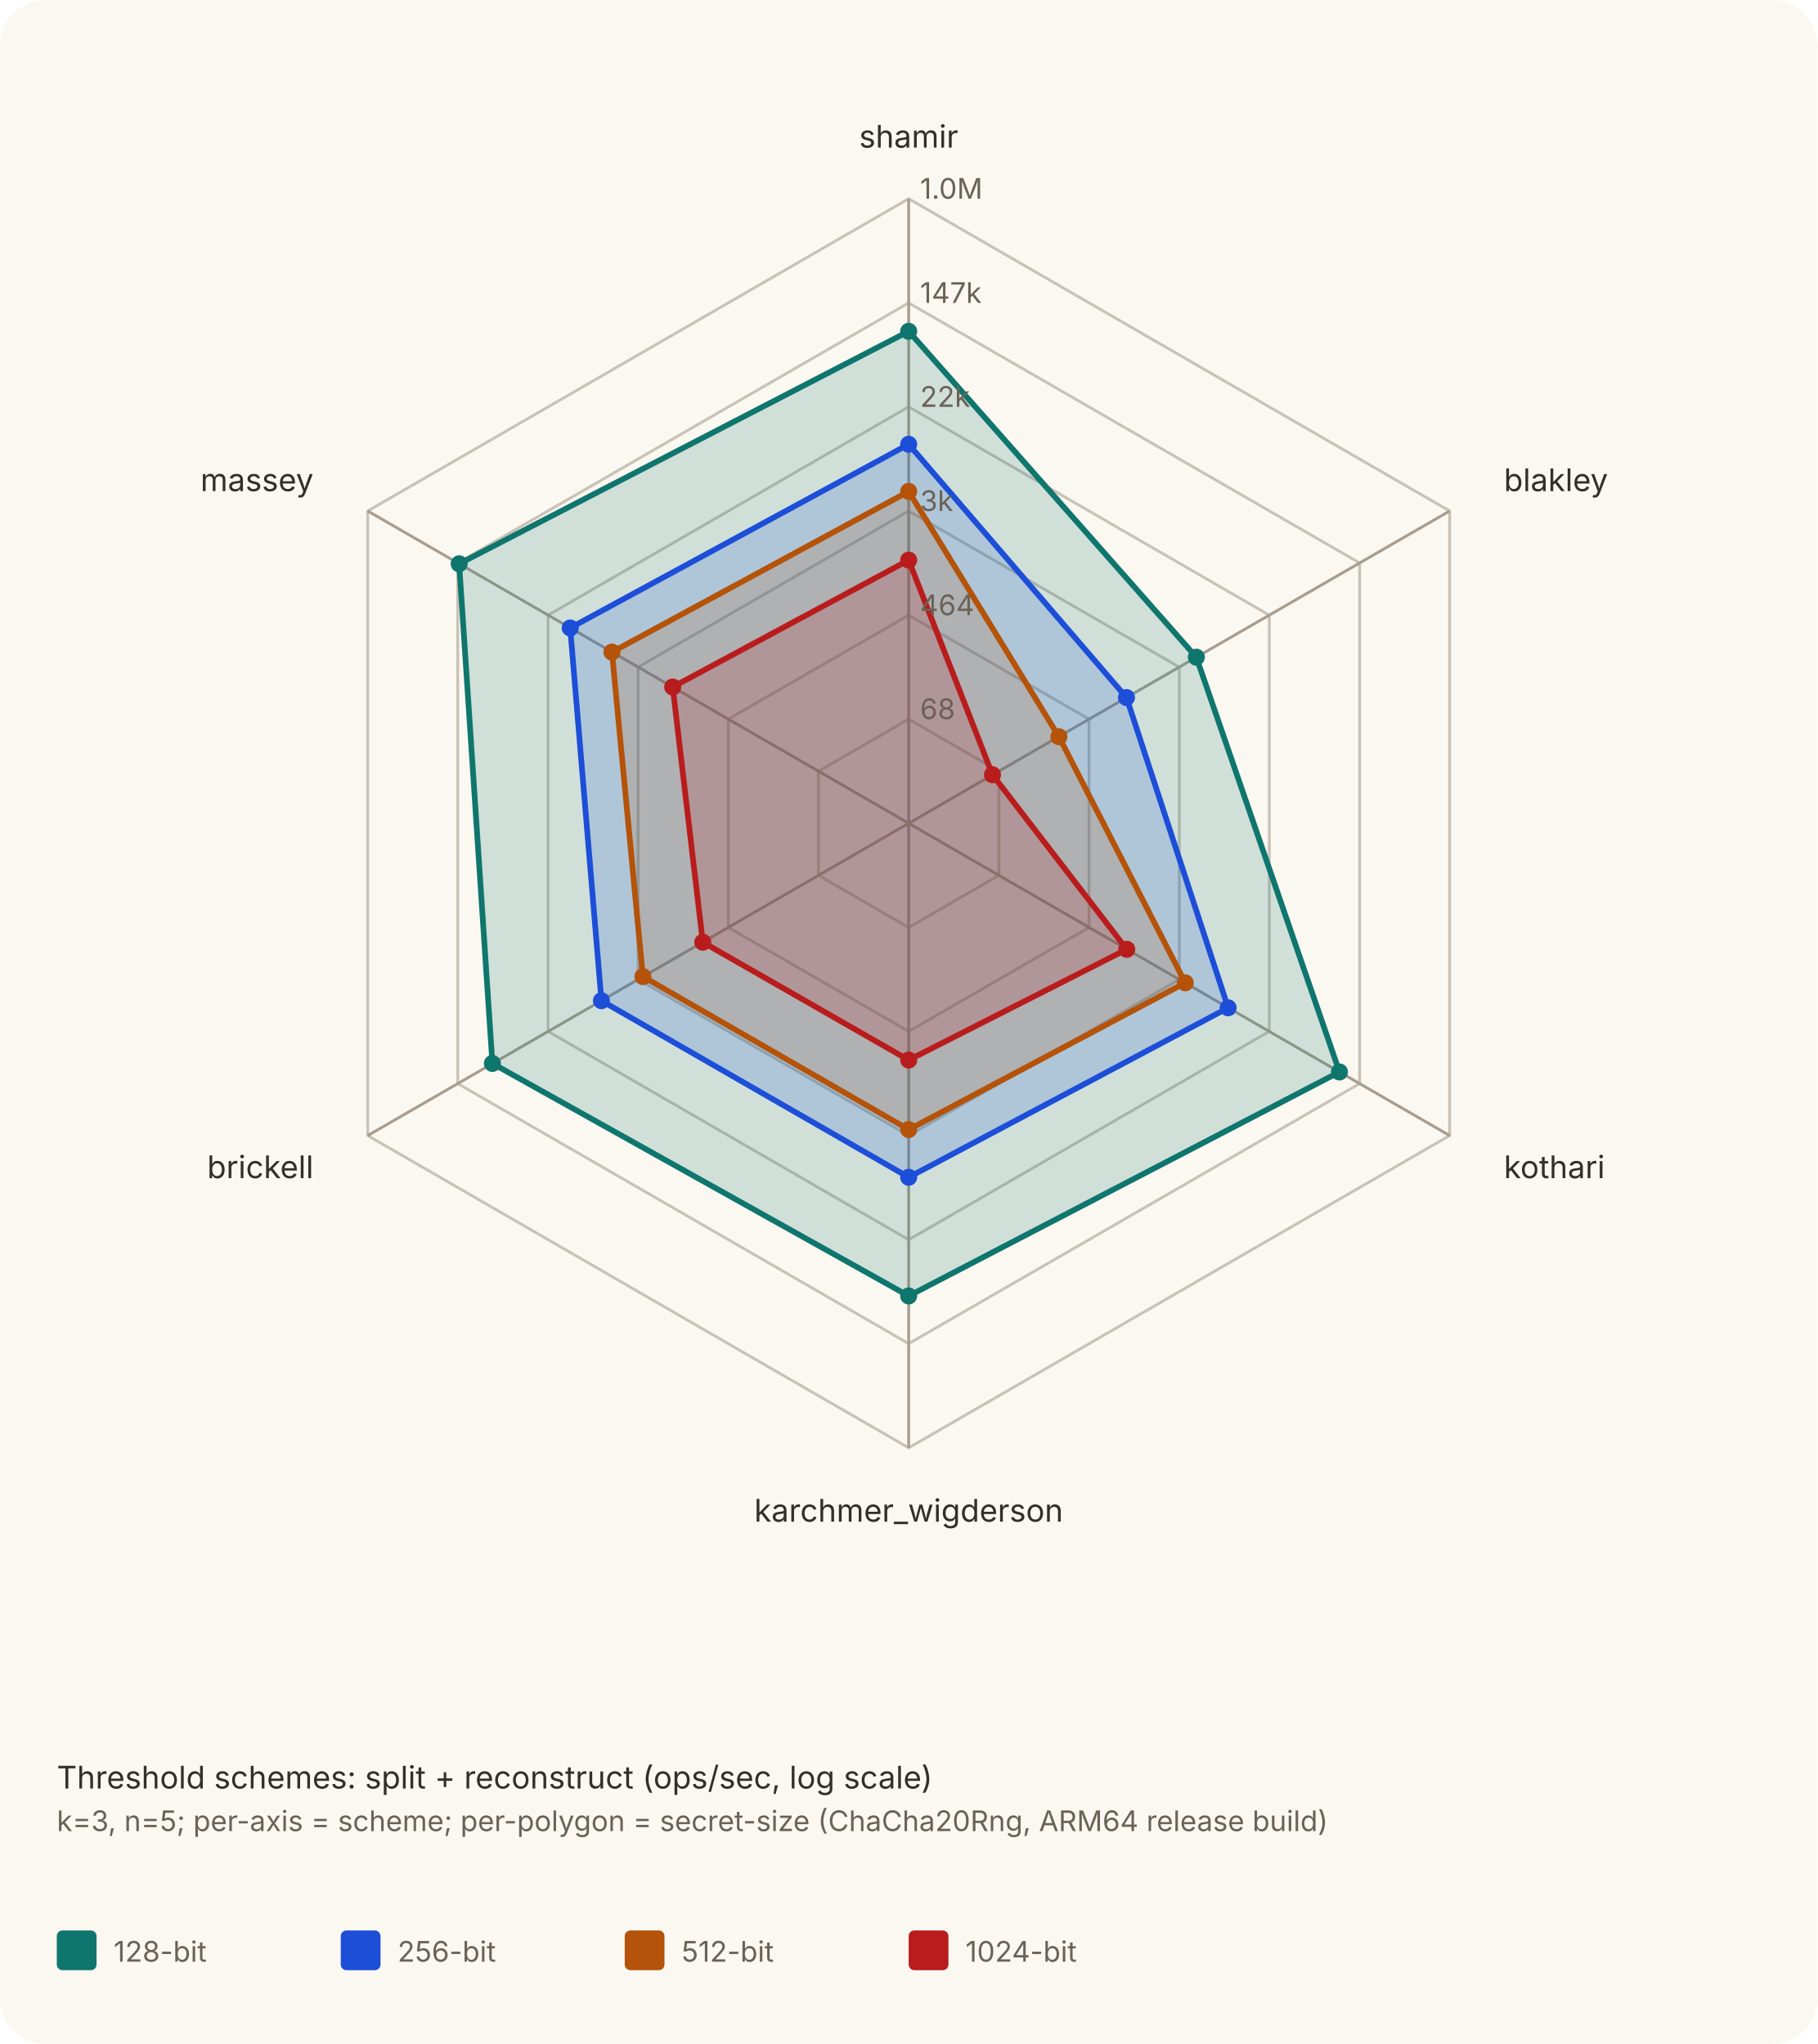
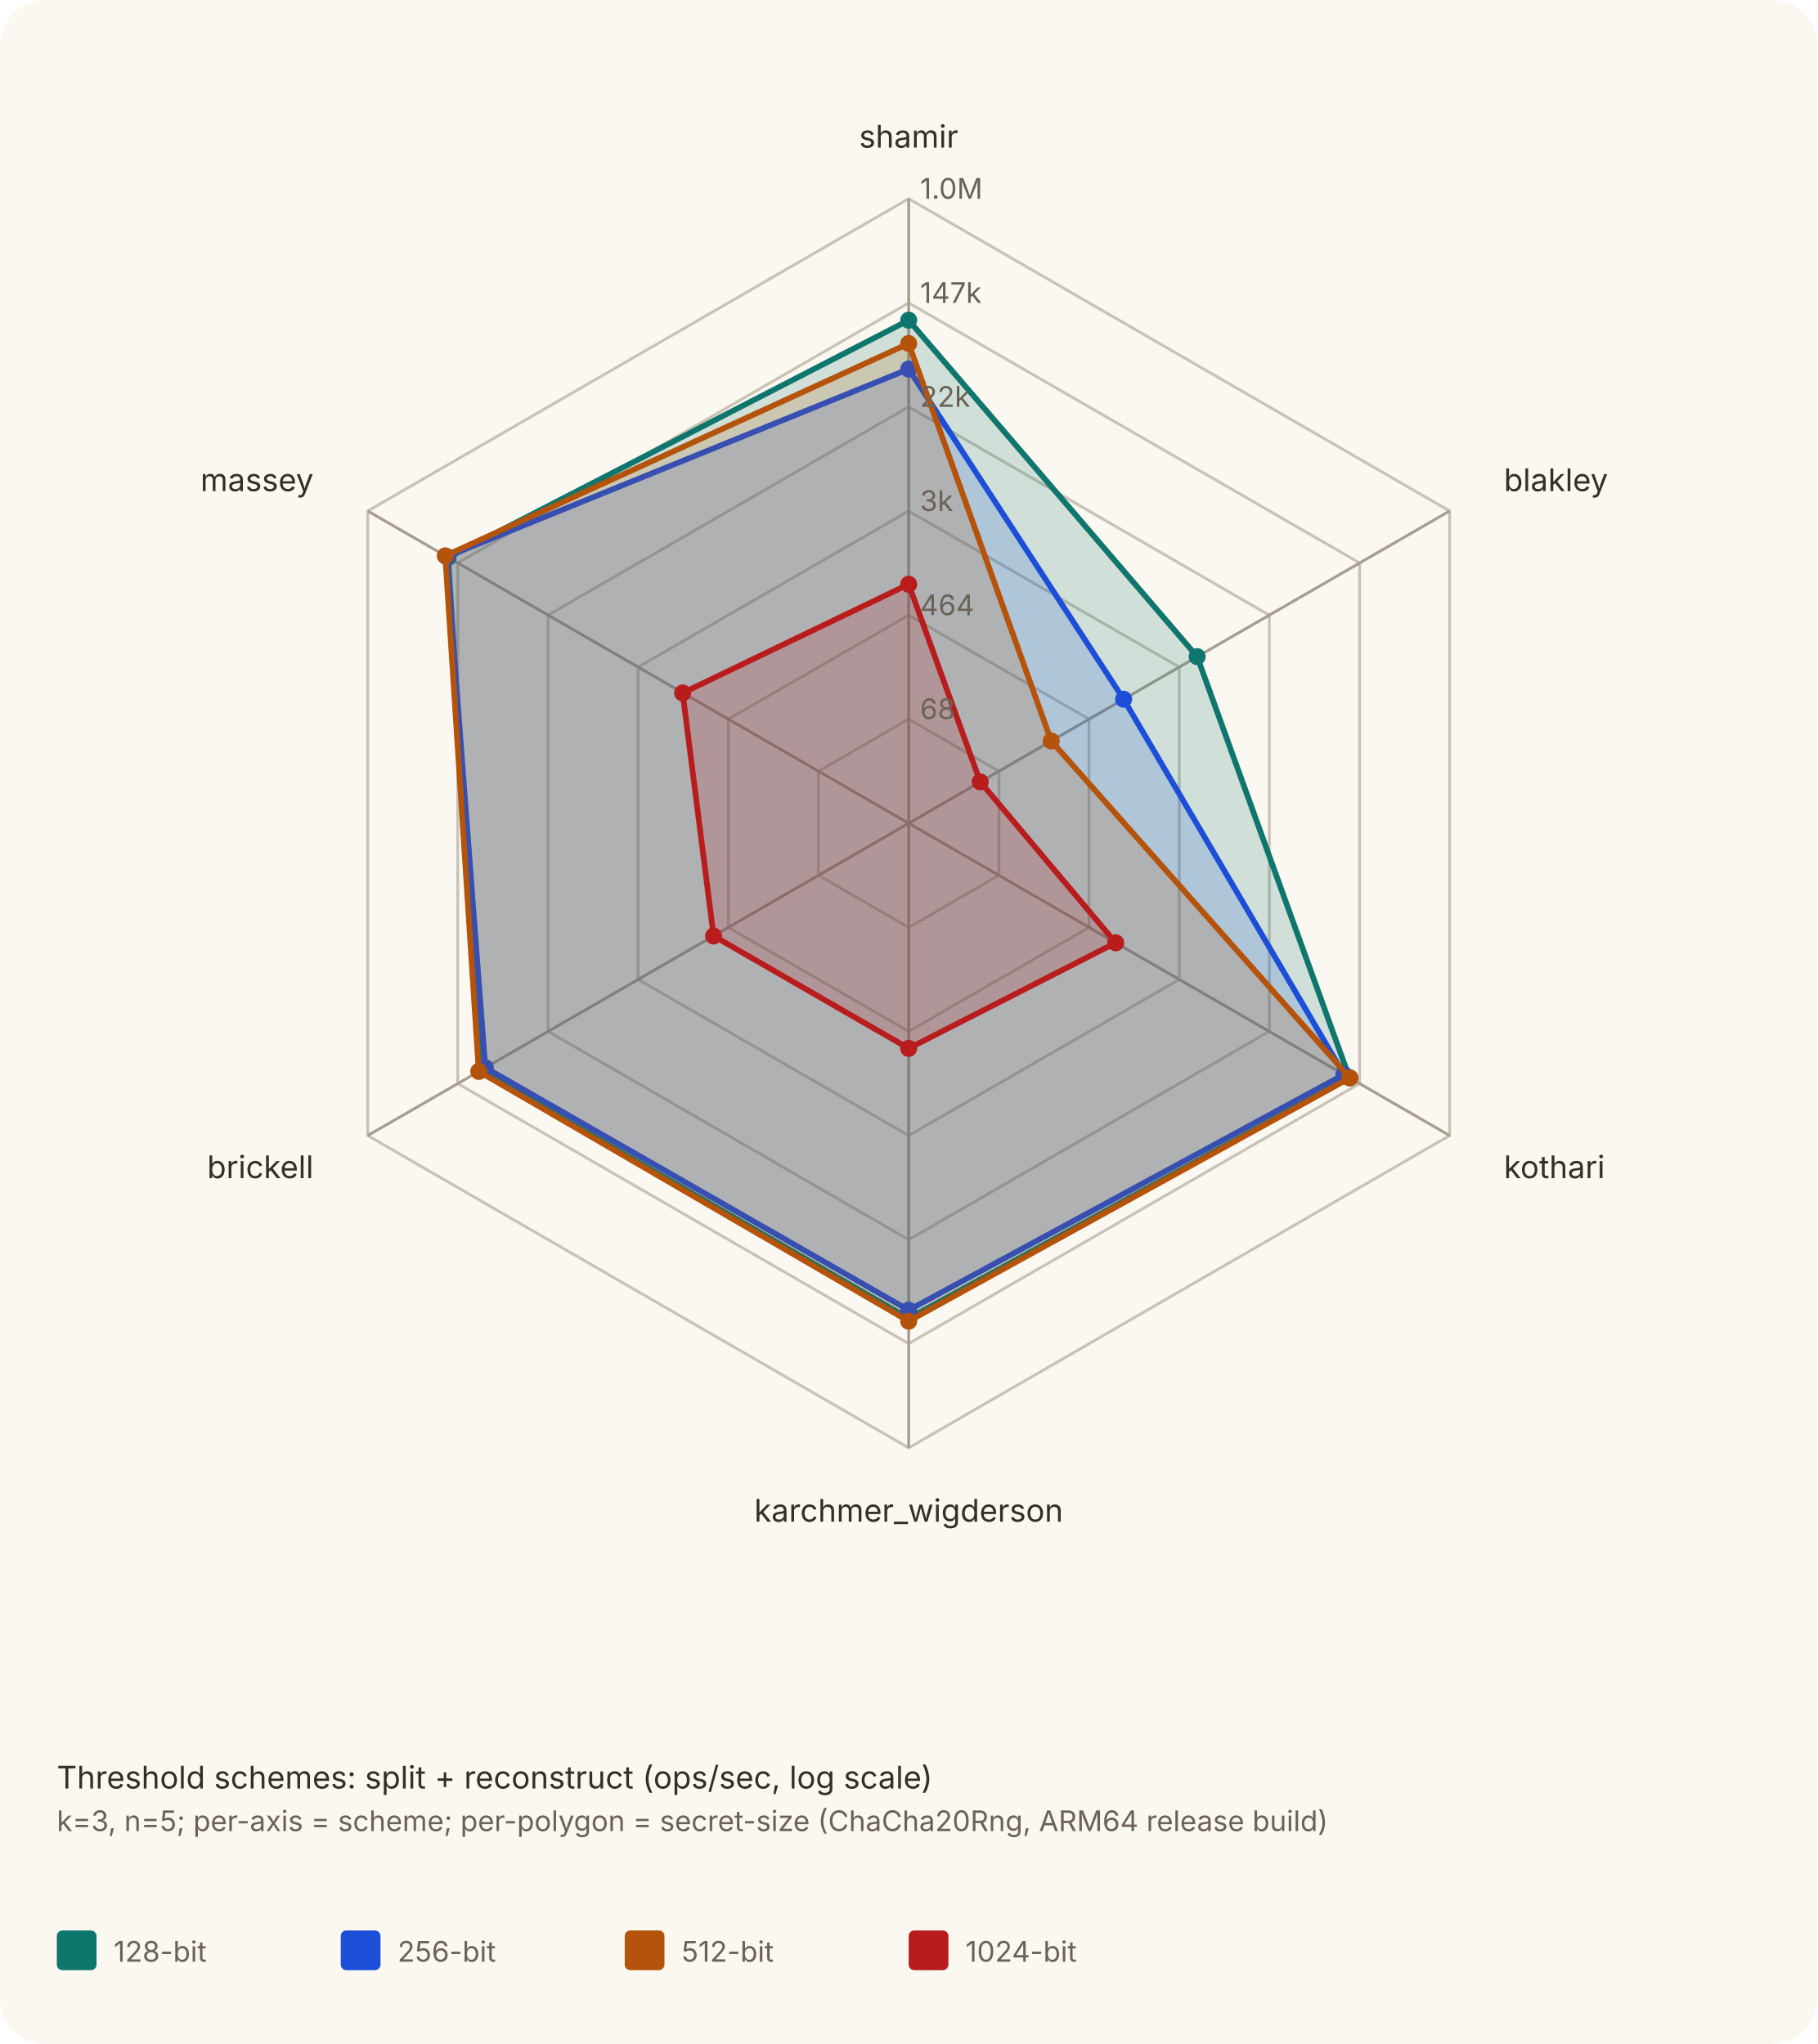
<svg xmlns="http://www.w3.org/2000/svg" width="640" height="720" viewBox="0 0 640 720" role="img" aria-labelledby="title desc">
  <style>
    .bg { fill: #fbf8f1; }
    .grid { fill: none; stroke: #c9c2b7; stroke-width: 1; }
    .axis { stroke: #a79d90; stroke-width: 1; }
    .label { fill: #342f29; font: 11px ui-sans-serif, -apple-system, BlinkMacSystemFont, "Segoe UI", sans-serif; }
    .small { fill: #6b6257; font: 10px ui-sans-serif, -apple-system, BlinkMacSystemFont, "Segoe UI", sans-serif; }
  </style>
  <rect class="bg" x="0" y="0" width="640" height="720" rx="16" />
  <polygon class="grid" points="320.0,253.3 351.8,271.7 351.8,308.3 320.0,326.7 288.2,308.3 288.2,271.7" />
  <polygon class="grid" points="320.0,216.7 383.5,253.3 383.5,326.7 320.0,363.3 256.5,326.7 256.5,253.3" />
  <polygon class="grid" points="320.0,180.0 415.3,235.0 415.3,345.0 320.0,400.0 224.7,345.0 224.7,235.0" />
  <polygon class="grid" points="320.0,143.3 447.0,216.7 447.0,363.3 320.0,436.7 193.0,363.3 193.0,216.7" />
  <polygon class="grid" points="320.0,106.7 478.8,198.3 478.8,381.7 320.0,473.3 161.2,381.7 161.2,198.3" />
  <polygon class="grid" points="320.0,70.0 510.5,180.0 510.5,400.0 320.0,510.0 129.5,400.0 129.5,180.0" />
  <line class="axis" x1="320" y1="290" x2="320.0" y2="70.0" />
  <line class="axis" x1="320" y1="290" x2="510.5" y2="180.0" />
  <line class="axis" x1="320" y1="290" x2="510.5" y2="400.0" />
  <line class="axis" x1="320" y1="290" x2="320.0" y2="510.0" />
  <line class="axis" x1="320" y1="290" x2="129.5" y2="400.0" />
  <line class="axis" x1="320" y1="290" x2="129.5" y2="180.0" />
-   <polygon points="320.0,116.7 421.3,231.5 471.7,377.6 320.0,456.5 173.4,374.6 161.7,198.6" fill="#0f766e" fill-opacity="0.18" stroke="#0f766e" stroke-width="2" />
-   <circle cx="320.0" cy="116.7" r="3" fill="#0f766e" />
-   <circle cx="421.3" cy="231.5" r="3" fill="#0f766e" />
-   <circle cx="471.7" cy="377.6" r="3" fill="#0f766e" />
-   <circle cx="320.0" cy="456.5" r="3" fill="#0f766e" />
-   <circle cx="173.4" cy="374.6" r="3" fill="#0f766e" />
-   <circle cx="161.7" cy="198.6" r="3" fill="#0f766e" />
-   <polygon points="320.0,156.5 396.7,245.7 432.5,355.0 320.0,414.7 211.8,352.5 200.8,221.2" fill="#1d4ed8" fill-opacity="0.18" stroke="#1d4ed8" stroke-width="2" />
-   <circle cx="320.0" cy="156.5" r="3" fill="#1d4ed8" />
-   <circle cx="396.7" cy="245.7" r="3" fill="#1d4ed8" />
-   <circle cx="432.5" cy="355.0" r="3" fill="#1d4ed8" />
-   <circle cx="320.0" cy="414.7" r="3" fill="#1d4ed8" />
-   <circle cx="211.8" cy="352.5" r="3" fill="#1d4ed8" />
-   <circle cx="200.8" cy="221.2" r="3" fill="#1d4ed8" />
-   <polygon points="320.0,173.1 372.9,259.5 417.4,346.2 320.0,397.9 226.4,344.0 215.5,229.7" fill="#b45309" fill-opacity="0.18" stroke="#b45309" stroke-width="2" />
-   <circle cx="320.0" cy="173.1" r="3" fill="#b45309" />
-   <circle cx="372.9" cy="259.5" r="3" fill="#b45309" />
-   <circle cx="417.4" cy="346.2" r="3" fill="#b45309" />
-   <circle cx="320.0" cy="397.9" r="3" fill="#b45309" />
-   <circle cx="226.4" cy="344.0" r="3" fill="#b45309" />
-   <circle cx="215.5" cy="229.7" r="3" fill="#b45309" />
-   <polygon points="320.0,197.3 349.5,272.9 396.8,334.4 320.0,373.4 247.5,331.9 236.9,242.0" fill="#b91c1c" fill-opacity="0.18" stroke="#b91c1c" stroke-width="2" />
-   <circle cx="320.0" cy="197.3" r="3" fill="#b91c1c" />
-   <circle cx="349.5" cy="272.9" r="3" fill="#b91c1c" />
-   <circle cx="396.8" cy="334.4" r="3" fill="#b91c1c" />
-   <circle cx="320.0" cy="373.4" r="3" fill="#b91c1c" />
-   <circle cx="247.5" cy="331.9" r="3" fill="#b91c1c" />
-   <circle cx="236.9" cy="242.0" r="3" fill="#b91c1c" />
+   <polygon points="320.0,112.8 421.6,231.3 475.2,379.6 320.0,464.4 169.1,377.1 157.8,196.4" fill="#0f766e" fill-opacity="0.18" stroke="#0f766e" stroke-width="2" />
+   <circle cx="320.0" cy="112.8" r="3" fill="#0f766e" />
+   <circle cx="421.6" cy="231.3" r="3" fill="#0f766e" />
+   <circle cx="475.2" cy="379.6" r="3" fill="#0f766e" />
+   <circle cx="320.0" cy="464.4" r="3" fill="#0f766e" />
+   <circle cx="169.1" cy="377.1" r="3" fill="#0f766e" />
+   <circle cx="157.8" cy="196.4" r="3" fill="#0f766e" />
+   <polygon points="320.0,130.0 395.7,246.3 473.3,378.5 320.0,461.5 170.9,376.1 157.3,196.1" fill="#1d4ed8" fill-opacity="0.18" stroke="#1d4ed8" stroke-width="2" />
+   <circle cx="320.0" cy="130.0" r="3" fill="#1d4ed8" />
+   <circle cx="395.7" cy="246.3" r="3" fill="#1d4ed8" />
+   <circle cx="473.3" cy="378.5" r="3" fill="#1d4ed8" />
+   <circle cx="320.0" cy="461.5" r="3" fill="#1d4ed8" />
+   <circle cx="170.9" cy="376.1" r="3" fill="#1d4ed8" />
+   <circle cx="157.3" cy="196.1" r="3" fill="#1d4ed8" />
+   <polygon points="320.0,121.0 370.2,261.0 475.4,379.7 320.0,465.4 168.6,377.4 156.8,195.8" fill="#b45309" fill-opacity="0.18" stroke="#b45309" stroke-width="2" />
+   <circle cx="320.0" cy="121.0" r="3" fill="#b45309" />
+   <circle cx="370.2" cy="261.0" r="3" fill="#b45309" />
+   <circle cx="475.4" cy="379.7" r="3" fill="#b45309" />
+   <circle cx="320.0" cy="465.4" r="3" fill="#b45309" />
+   <circle cx="168.6" cy="377.4" r="3" fill="#b45309" />
+   <circle cx="156.8" cy="195.8" r="3" fill="#b45309" />
+   <polygon points="320.0,205.8 345.2,275.4 392.9,332.1 320.0,369.3 251.3,329.7 240.4,244.1" fill="#b91c1c" fill-opacity="0.18" stroke="#b91c1c" stroke-width="2" />
+   <circle cx="320.0" cy="205.8" r="3" fill="#b91c1c" />
+   <circle cx="345.2" cy="275.4" r="3" fill="#b91c1c" />
+   <circle cx="392.9" cy="332.1" r="3" fill="#b91c1c" />
+   <circle cx="320.0" cy="369.3" r="3" fill="#b91c1c" />
+   <circle cx="251.3" cy="329.7" r="3" fill="#b91c1c" />
+   <circle cx="240.4" cy="244.1" r="3" fill="#b91c1c" />
  <text class="label" x="320.0" y="52.0" text-anchor="middle">shamir</text>
  <text class="label" x="529.6" y="173.0" text-anchor="start">blakley</text>
  <text class="label" x="529.6" y="415.0" text-anchor="start">kothari</text>
  <text class="label" x="320.0" y="536.0" text-anchor="middle">karchmer_wigderson</text>
  <text class="label" x="110.4" y="415.0" text-anchor="end">brickell</text>
  <text class="label" x="110.4" y="173.0" text-anchor="end">massey</text>
  <text class="small" x="324.0" y="253.3">68</text>
  <text class="small" x="324.0" y="216.7">464</text>
  <text class="small" x="324.0" y="180.0">3k</text>
  <text class="small" x="324.0" y="143.3">22k</text>
  <text class="small" x="324.0" y="106.7">147k</text>
  <text class="small" x="324.0" y="70.0">1.0M</text>
  <text class="label" x="20" y="630" font-weight="bold">Threshold schemes: split + reconstruct (ops/sec, log scale)</text>
  <text class="small" x="20" y="645">k=3, n=5; per-axis = scheme; per-polygon = secret-size (ChaCha20Rng, ARM64 release build)</text>
  <rect x="20.0" y="680.0" width="14" height="14" fill="#0f766e" rx="2" />
  <text class="small" x="40.0" y="691.0">128-bit</text>
  <rect x="120.0" y="680.0" width="14" height="14" fill="#1d4ed8" rx="2" />
  <text class="small" x="140.0" y="691.0">256-bit</text>
  <rect x="220.0" y="680.0" width="14" height="14" fill="#b45309" rx="2" />
  <text class="small" x="240.0" y="691.0">512-bit</text>
  <rect x="320.0" y="680.0" width="14" height="14" fill="#b91c1c" rx="2" />
  <text class="small" x="340.0" y="691.0">1024-bit</text>
</svg>
